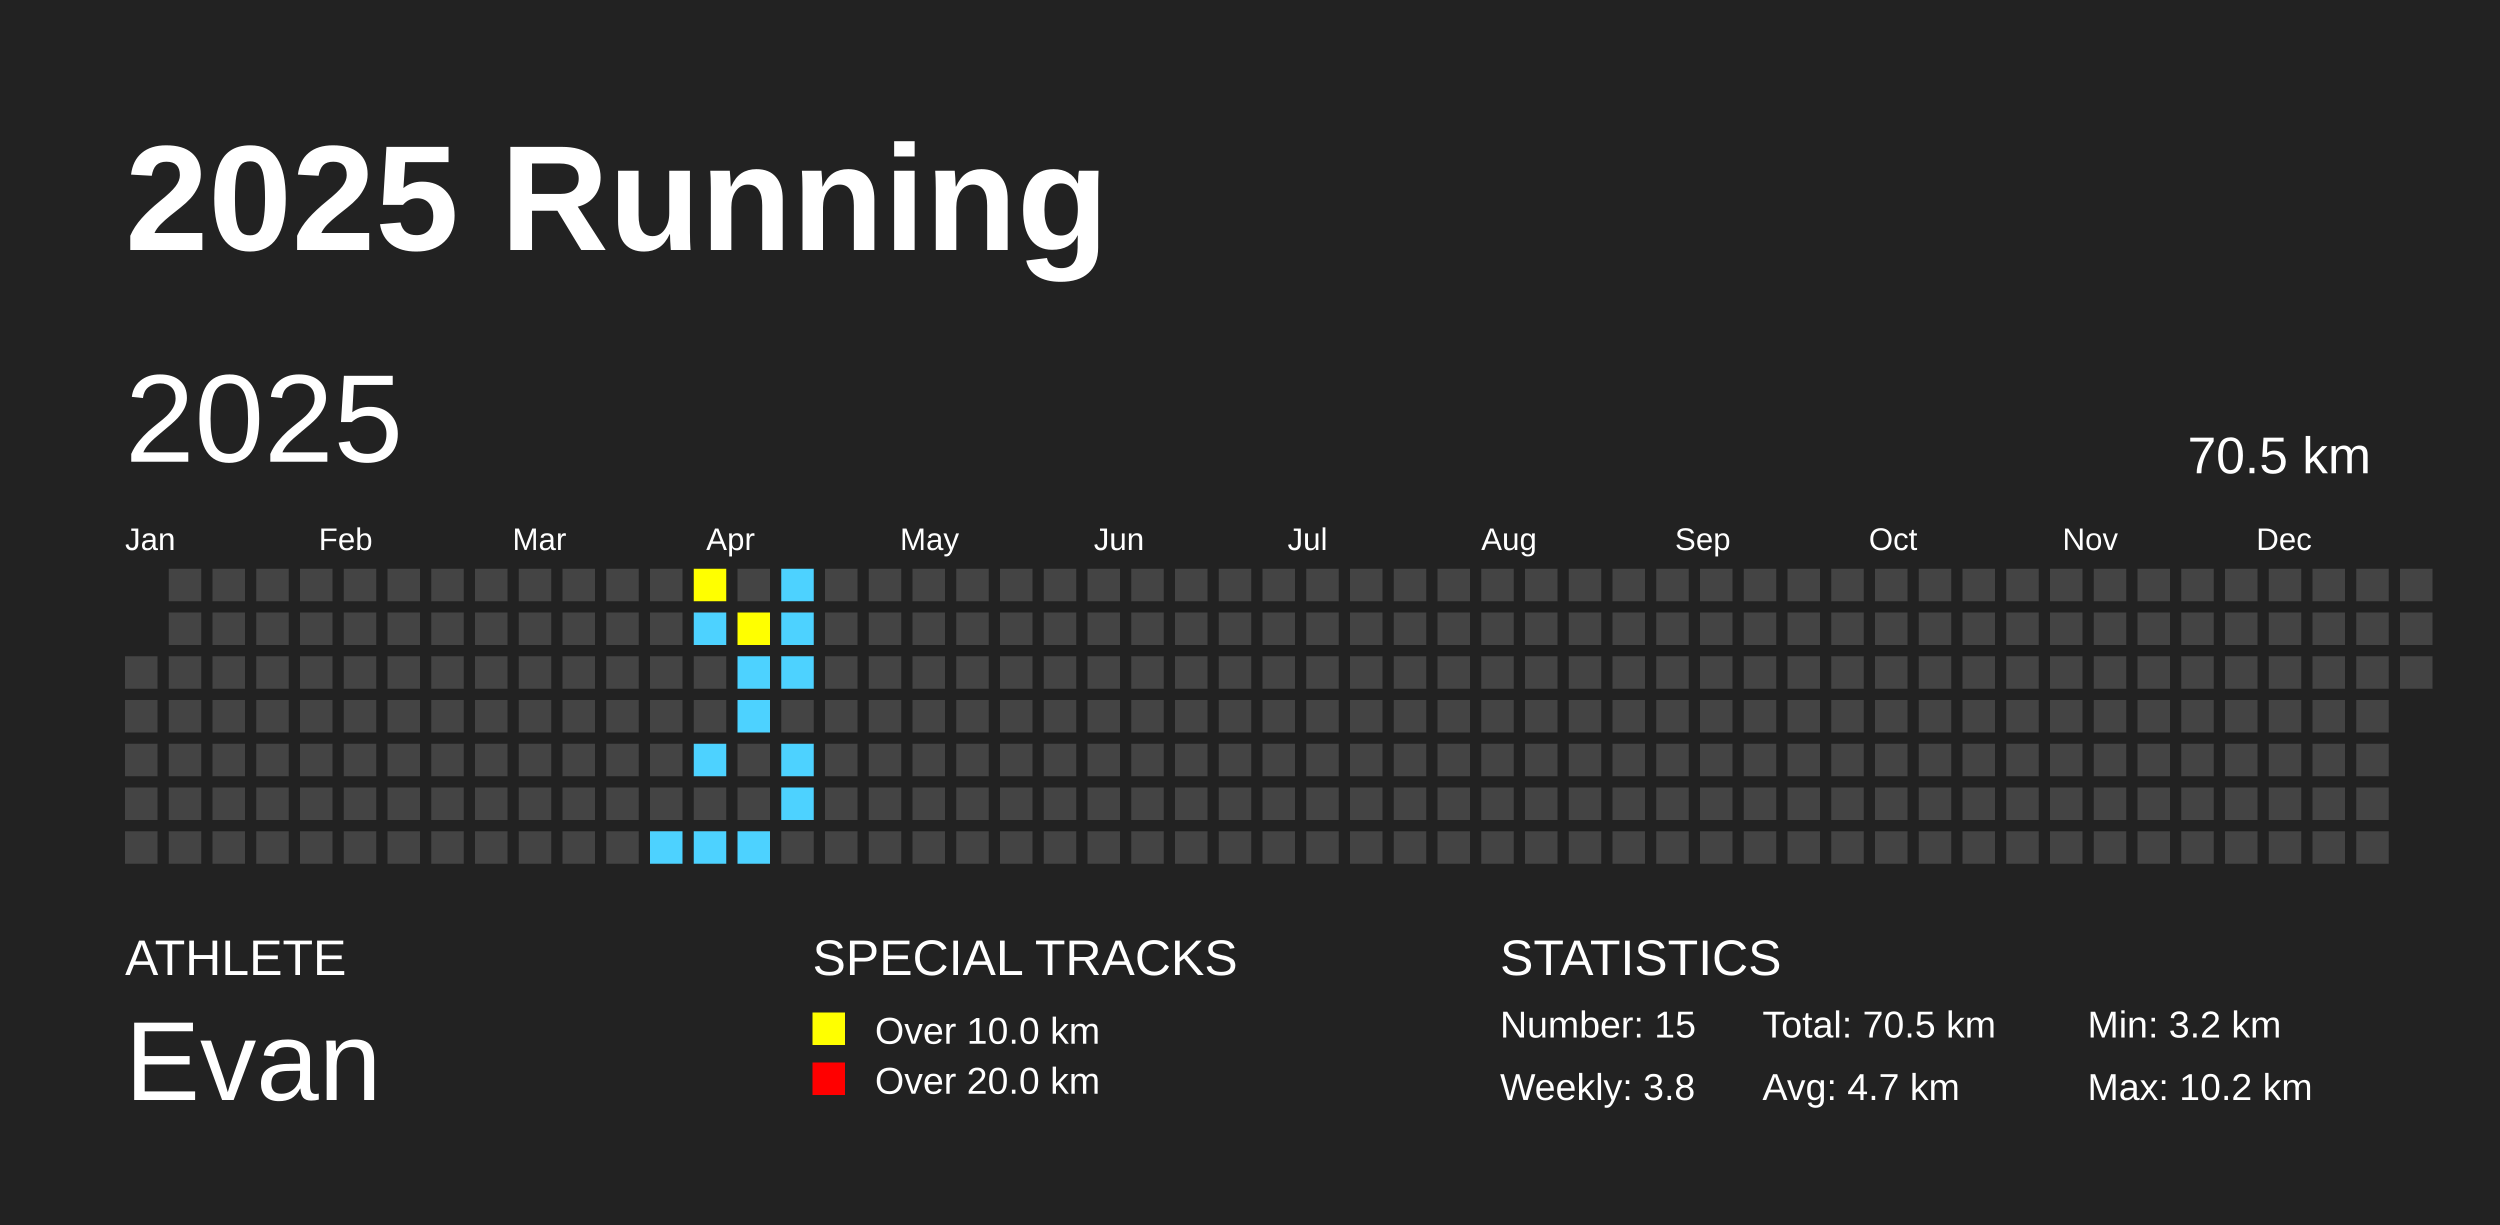
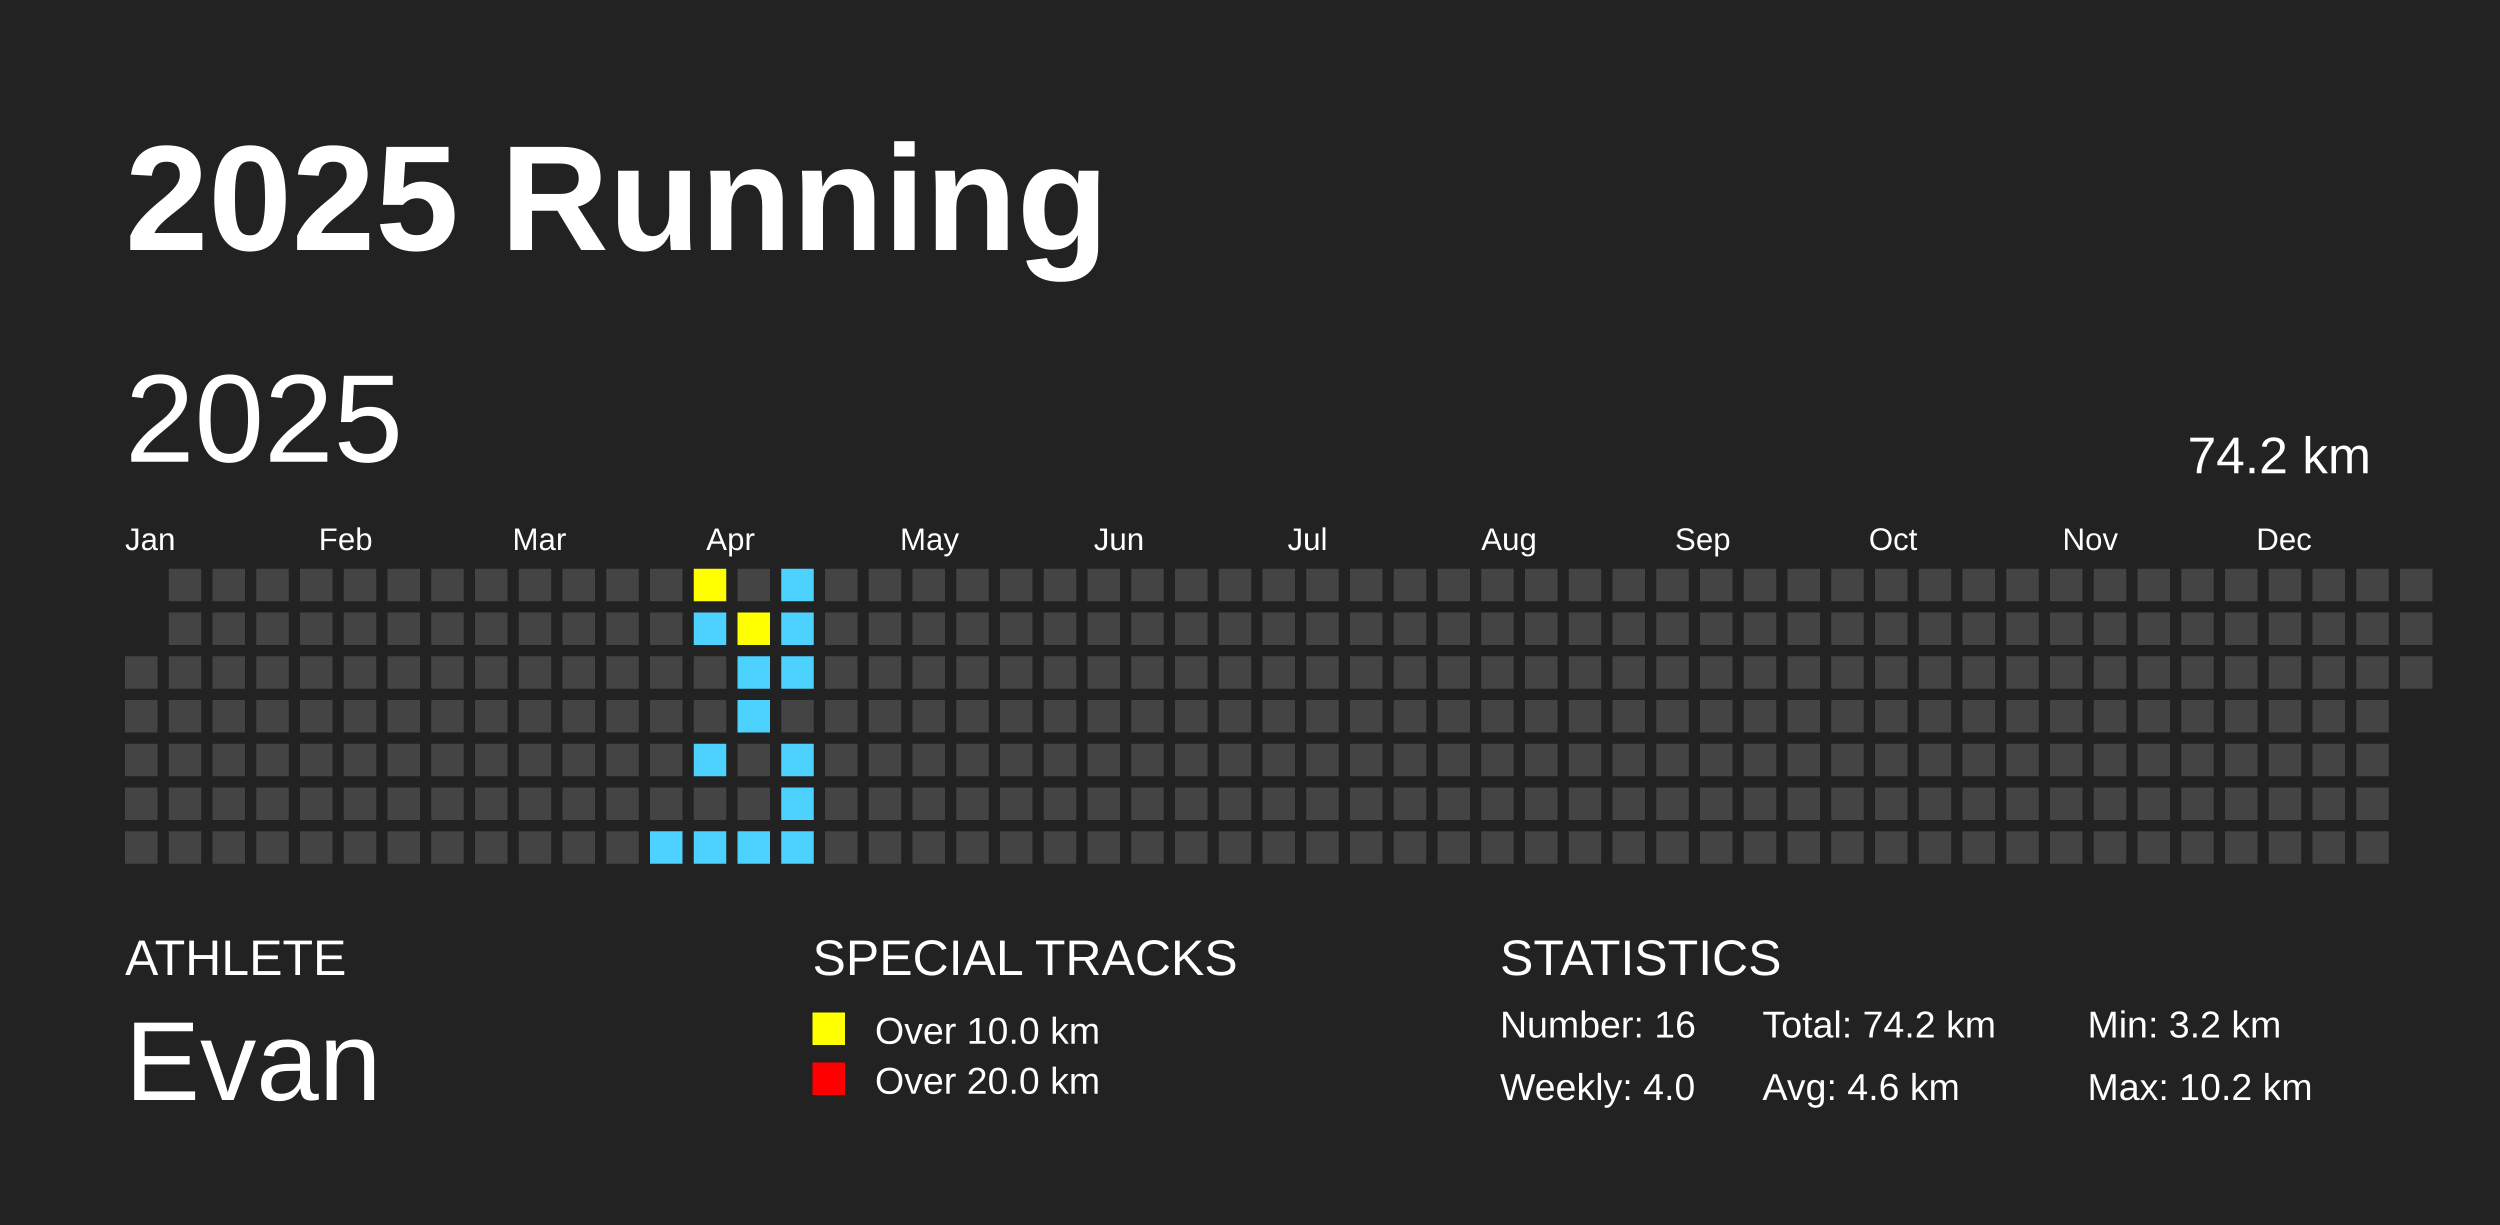
<svg xmlns="http://www.w3.org/2000/svg" baseProfile="full" height="98mm" version="1.1" viewBox="0,0,200,98" width="200mm">
  <defs />
  <rect fill="#222222" height="98" width="200" x="0" y="0" />
  <text fill="#FFFFFF" style="font-size:12px; font-family:Arial; font-weight:bold;" x="10" y="20">2025 Running</text>
  <text fill="#FFFFFF" style="font-size:4px; font-family:Arial" x="10" y="78">ATHLETE</text>
  <text fill="#FFFFFF" style="font-size:9px; font-family:Arial" x="10" y="88">Evan</text>
  <text fill="#FFFFFF" style="font-size:4px; font-family:Arial" x="65" y="78">SPECIAL TRACKS</text>
  <rect fill="yellow" height="2.6" width="2.6" x="65" y="81" />
  <text fill="#FFFFFF" style="font-size:3px; font-family:Arial" x="70" y="83.5">Over 10.0 km</text>
  <rect fill="red" height="2.6" width="2.6" x="65" y="85" />
  <text fill="#FFFFFF" style="font-size:3px; font-family:Arial" x="70" y="87.5">Over 20.0 km</text>
  <text fill="#FFFFFF" style="font-size:4px; font-family:Arial" x="120" y="78">STATISTICS</text>
-   <text fill="#FFFFFF" style="font-size:3px; font-family:Arial" x="120" y="83">Number: 15</text>
-   <text fill="#FFFFFF" style="font-size:3px; font-family:Arial" x="120" y="88">Weekly: 3.8</text>
-   <text fill="#FFFFFF" style="font-size:3px; font-family:Arial" x="141" y="83">Total: 70.5 km</text>
-   <text fill="#FFFFFF" style="font-size:3px; font-family:Arial" x="141" y="88">Avg: 4.7 km</text>
+   <text fill="#FFFFFF" style="font-size:3px; font-family:Arial" x="120" y="83">Number: 16</text>
+   <text fill="#FFFFFF" style="font-size:3px; font-family:Arial" x="120" y="88">Weekly: 4.0</text>
+   <text fill="#FFFFFF" style="font-size:3px; font-family:Arial" x="141" y="83">Total: 74.2 km</text>
+   <text fill="#FFFFFF" style="font-size:3px; font-family:Arial" x="141" y="88">Avg: 4.6 km</text>
  <text fill="#FFFFFF" style="font-size:3px; font-family:Arial" x="167" y="83">Min: 3.2 km</text>
  <text fill="#FFFFFF" style="font-size:3px; font-family:Arial" x="167" y="88">Max: 10.2 km</text>
  <text dominant-baseline="hanging" fill="#FFFFFF" style="font-size:10.0px; font-family:Arial;" x="10" y="30">2025</text>
-   <text dominant-baseline="hanging" fill="#FFFFFF" style="font-size:4.125px; font-family:Arial;" x="175" y="35">70.5 km</text>
+   <text dominant-baseline="hanging" fill="#FFFFFF" style="font-size:4.125px; font-family:Arial;" x="175" y="35">74.2 km</text>
  <text fill="#FFFFFF" style="font-size:2.5px; font-family:Arial" x="10.0" y="44">Jan</text>
  <text fill="#FFFFFF" style="font-size:2.5px; font-family:Arial" x="25.5" y="44">Feb</text>
  <text fill="#FFFFFF" style="font-size:2.5px; font-family:Arial" x="41.0" y="44">Mar</text>
  <text fill="#FFFFFF" style="font-size:2.5px; font-family:Arial" x="56.5" y="44">Apr</text>
  <text fill="#FFFFFF" style="font-size:2.5px; font-family:Arial" x="72.0" y="44">May</text>
  <text fill="#FFFFFF" style="font-size:2.5px; font-family:Arial" x="87.5" y="44">Jun</text>
  <text fill="#FFFFFF" style="font-size:2.5px; font-family:Arial" x="103.0" y="44">Jul</text>
  <text fill="#FFFFFF" style="font-size:2.5px; font-family:Arial" x="118.5" y="44">Aug</text>
  <text fill="#FFFFFF" style="font-size:2.5px; font-family:Arial" x="134.0" y="44">Sep</text>
  <text fill="#FFFFFF" style="font-size:2.5px; font-family:Arial" x="149.5" y="44">Oct</text>
  <text fill="#FFFFFF" style="font-size:2.5px; font-family:Arial" x="165.0" y="44">Nov</text>
  <text fill="#FFFFFF" style="font-size:2.5px; font-family:Arial" x="180.5" y="44">Dec</text>
  <rect fill="#444444" height="2.6" width="2.6" x="10.0" y="52.5" />
  <rect fill="#444444" height="2.6" width="2.6" x="10.0" y="56.0" />
  <rect fill="#444444" height="2.6" width="2.6" x="10.0" y="59.5" />
  <rect fill="#444444" height="2.6" width="2.6" x="10.0" y="63.0" />
  <rect fill="#444444" height="2.6" width="2.6" x="10.0" y="66.5" />
  <rect fill="#444444" height="2.6" width="2.6" x="13.5" y="45.5" />
  <rect fill="#444444" height="2.6" width="2.6" x="13.5" y="49.0" />
  <rect fill="#444444" height="2.6" width="2.6" x="13.5" y="52.5" />
  <rect fill="#444444" height="2.6" width="2.6" x="13.5" y="56.0" />
  <rect fill="#444444" height="2.6" width="2.6" x="13.5" y="59.5" />
  <rect fill="#444444" height="2.6" width="2.6" x="13.5" y="63.0" />
  <rect fill="#444444" height="2.6" width="2.6" x="13.5" y="66.5" />
  <rect fill="#444444" height="2.6" width="2.6" x="17.0" y="45.5" />
  <rect fill="#444444" height="2.6" width="2.6" x="17.0" y="49.0" />
  <rect fill="#444444" height="2.6" width="2.6" x="17.0" y="52.5" />
  <rect fill="#444444" height="2.6" width="2.6" x="17.0" y="56.0" />
  <rect fill="#444444" height="2.6" width="2.6" x="17.0" y="59.5" />
  <rect fill="#444444" height="2.6" width="2.6" x="17.0" y="63.0" />
  <rect fill="#444444" height="2.6" width="2.6" x="17.0" y="66.5" />
  <rect fill="#444444" height="2.6" width="2.6" x="20.5" y="45.5" />
  <rect fill="#444444" height="2.6" width="2.6" x="20.5" y="49.0" />
  <rect fill="#444444" height="2.6" width="2.6" x="20.5" y="52.5" />
  <rect fill="#444444" height="2.6" width="2.6" x="20.5" y="56.0" />
  <rect fill="#444444" height="2.6" width="2.6" x="20.5" y="59.5" />
  <rect fill="#444444" height="2.6" width="2.6" x="20.5" y="63.0" />
  <rect fill="#444444" height="2.6" width="2.6" x="20.5" y="66.5" />
  <rect fill="#444444" height="2.6" width="2.6" x="24.0" y="45.5" />
  <rect fill="#444444" height="2.6" width="2.6" x="24.0" y="49.0" />
  <rect fill="#444444" height="2.6" width="2.6" x="24.0" y="52.5" />
  <rect fill="#444444" height="2.6" width="2.6" x="24.0" y="56.0" />
  <rect fill="#444444" height="2.6" width="2.6" x="24.0" y="59.5" />
  <rect fill="#444444" height="2.6" width="2.6" x="24.0" y="63.0" />
  <rect fill="#444444" height="2.6" width="2.6" x="24.0" y="66.5" />
  <rect fill="#444444" height="2.6" width="2.6" x="27.5" y="45.5" />
  <rect fill="#444444" height="2.6" width="2.6" x="27.5" y="49.0" />
  <rect fill="#444444" height="2.6" width="2.6" x="27.5" y="52.5" />
  <rect fill="#444444" height="2.6" width="2.6" x="27.5" y="56.0" />
  <rect fill="#444444" height="2.6" width="2.6" x="27.5" y="59.5" />
  <rect fill="#444444" height="2.6" width="2.6" x="27.5" y="63.0" />
  <rect fill="#444444" height="2.6" width="2.6" x="27.5" y="66.5" />
  <rect fill="#444444" height="2.6" width="2.6" x="31.0" y="45.5" />
  <rect fill="#444444" height="2.6" width="2.6" x="31.0" y="49.0" />
  <rect fill="#444444" height="2.6" width="2.6" x="31.0" y="52.5" />
  <rect fill="#444444" height="2.6" width="2.6" x="31.0" y="56.0" />
  <rect fill="#444444" height="2.6" width="2.6" x="31.0" y="59.5" />
  <rect fill="#444444" height="2.6" width="2.6" x="31.0" y="63.0" />
  <rect fill="#444444" height="2.6" width="2.6" x="31.0" y="66.5" />
  <rect fill="#444444" height="2.6" width="2.6" x="34.5" y="45.5" />
  <rect fill="#444444" height="2.6" width="2.6" x="34.5" y="49.0" />
  <rect fill="#444444" height="2.6" width="2.6" x="34.5" y="52.5" />
  <rect fill="#444444" height="2.6" width="2.6" x="34.5" y="56.0" />
  <rect fill="#444444" height="2.6" width="2.6" x="34.5" y="59.5" />
  <rect fill="#444444" height="2.6" width="2.6" x="34.5" y="63.0" />
  <rect fill="#444444" height="2.6" width="2.6" x="34.5" y="66.5" />
  <rect fill="#444444" height="2.6" width="2.6" x="38.0" y="45.5" />
  <rect fill="#444444" height="2.6" width="2.6" x="38.0" y="49.0" />
  <rect fill="#444444" height="2.6" width="2.6" x="38.0" y="52.5" />
  <rect fill="#444444" height="2.6" width="2.6" x="38.0" y="56.0" />
  <rect fill="#444444" height="2.6" width="2.6" x="38.0" y="59.5" />
  <rect fill="#444444" height="2.6" width="2.6" x="38.0" y="63.0" />
  <rect fill="#444444" height="2.6" width="2.6" x="38.0" y="66.5" />
  <rect fill="#444444" height="2.6" width="2.6" x="41.5" y="45.5" />
  <rect fill="#444444" height="2.6" width="2.6" x="41.5" y="49.0" />
  <rect fill="#444444" height="2.6" width="2.6" x="41.5" y="52.5" />
  <rect fill="#444444" height="2.6" width="2.6" x="41.5" y="56.0" />
  <rect fill="#444444" height="2.6" width="2.6" x="41.5" y="59.5" />
  <rect fill="#444444" height="2.6" width="2.6" x="41.5" y="63.0" />
  <rect fill="#444444" height="2.6" width="2.6" x="41.5" y="66.5" />
  <rect fill="#444444" height="2.6" width="2.6" x="45.0" y="45.5" />
  <rect fill="#444444" height="2.6" width="2.6" x="45.0" y="49.0" />
  <rect fill="#444444" height="2.6" width="2.6" x="45.0" y="52.5" />
  <rect fill="#444444" height="2.6" width="2.6" x="45.0" y="56.0" />
  <rect fill="#444444" height="2.6" width="2.6" x="45.0" y="59.5" />
  <rect fill="#444444" height="2.6" width="2.6" x="45.0" y="63.0" />
  <rect fill="#444444" height="2.6" width="2.6" x="45.0" y="66.5" />
  <rect fill="#444444" height="2.6" width="2.6" x="48.5" y="45.5" />
  <rect fill="#444444" height="2.6" width="2.6" x="48.5" y="49.0" />
  <rect fill="#444444" height="2.6" width="2.6" x="48.5" y="52.5" />
  <rect fill="#444444" height="2.6" width="2.6" x="48.5" y="56.0" />
  <rect fill="#444444" height="2.6" width="2.6" x="48.5" y="59.5" />
  <rect fill="#444444" height="2.6" width="2.6" x="48.5" y="63.0" />
  <rect fill="#444444" height="2.6" width="2.6" x="48.5" y="66.5" />
  <rect fill="#444444" height="2.6" width="2.6" x="52.0" y="45.5" />
  <rect fill="#444444" height="2.6" width="2.6" x="52.0" y="49.0" />
  <rect fill="#444444" height="2.6" width="2.6" x="52.0" y="52.5" />
  <rect fill="#444444" height="2.6" width="2.6" x="52.0" y="56.0" />
  <rect fill="#444444" height="2.6" width="2.6" x="52.0" y="59.5" />
  <rect fill="#444444" height="2.6" width="2.6" x="52.0" y="63.0" />
  <rect fill="#4DD2FF" height="2.6" width="2.6" x="52.0" y="66.5" />
  <rect fill="yellow" height="2.6" width="2.6" x="55.5" y="45.5" />
  <rect fill="#4DD2FF" height="2.6" width="2.6" x="55.5" y="49.0" />
  <rect fill="#444444" height="2.6" width="2.6" x="55.5" y="52.5" />
  <rect fill="#444444" height="2.6" width="2.6" x="55.5" y="56.0" />
  <rect fill="#4DD2FF" height="2.6" width="2.6" x="55.5" y="59.5" />
  <rect fill="#444444" height="2.6" width="2.6" x="55.5" y="63.0" />
  <rect fill="#4DD2FF" height="2.6" width="2.6" x="55.5" y="66.5" />
  <rect fill="#444444" height="2.6" width="2.6" x="59.0" y="45.5" />
  <rect fill="yellow" height="2.6" width="2.6" x="59.0" y="49.0" />
  <rect fill="#4DD2FF" height="2.6" width="2.6" x="59.0" y="52.5" />
  <rect fill="#4DD2FF" height="2.6" width="2.6" x="59.0" y="56.0" />
  <rect fill="#444444" height="2.6" width="2.6" x="59.0" y="59.5" />
  <rect fill="#444444" height="2.6" width="2.6" x="59.0" y="63.0" />
  <rect fill="#4DD2FF" height="2.6" width="2.6" x="59.0" y="66.5" />
  <rect fill="#4DD2FF" height="2.6" width="2.6" x="62.5" y="45.5" />
  <rect fill="#4DD2FF" height="2.6" width="2.6" x="62.5" y="49.0" />
  <rect fill="#4DD2FF" height="2.6" width="2.6" x="62.5" y="52.5" />
  <rect fill="#444444" height="2.6" width="2.6" x="62.5" y="56.0" />
  <rect fill="#4DD2FF" height="2.6" width="2.6" x="62.5" y="59.5" />
  <rect fill="#4DD2FF" height="2.6" width="2.6" x="62.5" y="63.0" />
-   <rect fill="#444444" height="2.6" width="2.6" x="62.5" y="66.5" />
+   <rect fill="#4DD2FF" height="2.6" width="2.6" x="62.5" y="66.5" />
  <rect fill="#444444" height="2.6" width="2.6" x="66.0" y="45.5" />
  <rect fill="#444444" height="2.6" width="2.6" x="66.0" y="49.0" />
  <rect fill="#444444" height="2.6" width="2.6" x="66.0" y="52.5" />
  <rect fill="#444444" height="2.6" width="2.6" x="66.0" y="56.0" />
  <rect fill="#444444" height="2.6" width="2.6" x="66.0" y="59.5" />
  <rect fill="#444444" height="2.6" width="2.6" x="66.0" y="63.0" />
  <rect fill="#444444" height="2.6" width="2.6" x="66.0" y="66.5" />
  <rect fill="#444444" height="2.6" width="2.6" x="69.5" y="45.5" />
  <rect fill="#444444" height="2.6" width="2.6" x="69.5" y="49.0" />
  <rect fill="#444444" height="2.6" width="2.6" x="69.5" y="52.5" />
  <rect fill="#444444" height="2.6" width="2.6" x="69.5" y="56.0" />
  <rect fill="#444444" height="2.6" width="2.6" x="69.5" y="59.5" />
  <rect fill="#444444" height="2.6" width="2.6" x="69.5" y="63.0" />
  <rect fill="#444444" height="2.6" width="2.6" x="69.5" y="66.5" />
  <rect fill="#444444" height="2.6" width="2.6" x="73.0" y="45.5" />
  <rect fill="#444444" height="2.6" width="2.6" x="73.0" y="49.0" />
  <rect fill="#444444" height="2.6" width="2.6" x="73.0" y="52.5" />
  <rect fill="#444444" height="2.6" width="2.6" x="73.0" y="56.0" />
  <rect fill="#444444" height="2.6" width="2.6" x="73.0" y="59.5" />
  <rect fill="#444444" height="2.6" width="2.6" x="73.0" y="63.0" />
  <rect fill="#444444" height="2.6" width="2.6" x="73.0" y="66.5" />
  <rect fill="#444444" height="2.6" width="2.6" x="76.5" y="45.5" />
  <rect fill="#444444" height="2.6" width="2.6" x="76.5" y="49.0" />
  <rect fill="#444444" height="2.6" width="2.6" x="76.5" y="52.5" />
  <rect fill="#444444" height="2.6" width="2.6" x="76.5" y="56.0" />
  <rect fill="#444444" height="2.6" width="2.6" x="76.5" y="59.5" />
  <rect fill="#444444" height="2.6" width="2.6" x="76.5" y="63.0" />
  <rect fill="#444444" height="2.6" width="2.6" x="76.5" y="66.5" />
  <rect fill="#444444" height="2.6" width="2.6" x="80.0" y="45.5" />
  <rect fill="#444444" height="2.6" width="2.6" x="80.0" y="49.0" />
  <rect fill="#444444" height="2.6" width="2.6" x="80.0" y="52.5" />
  <rect fill="#444444" height="2.6" width="2.6" x="80.0" y="56.0" />
  <rect fill="#444444" height="2.6" width="2.6" x="80.0" y="59.5" />
  <rect fill="#444444" height="2.6" width="2.6" x="80.0" y="63.0" />
  <rect fill="#444444" height="2.6" width="2.6" x="80.0" y="66.5" />
  <rect fill="#444444" height="2.6" width="2.6" x="83.5" y="45.5" />
  <rect fill="#444444" height="2.6" width="2.6" x="83.5" y="49.0" />
  <rect fill="#444444" height="2.6" width="2.6" x="83.5" y="52.5" />
  <rect fill="#444444" height="2.6" width="2.6" x="83.5" y="56.0" />
  <rect fill="#444444" height="2.6" width="2.6" x="83.5" y="59.5" />
  <rect fill="#444444" height="2.6" width="2.6" x="83.5" y="63.0" />
  <rect fill="#444444" height="2.6" width="2.6" x="83.5" y="66.5" />
  <rect fill="#444444" height="2.6" width="2.6" x="87.0" y="45.5" />
  <rect fill="#444444" height="2.6" width="2.6" x="87.0" y="49.0" />
  <rect fill="#444444" height="2.6" width="2.6" x="87.0" y="52.5" />
  <rect fill="#444444" height="2.6" width="2.6" x="87.0" y="56.0" />
  <rect fill="#444444" height="2.6" width="2.6" x="87.0" y="59.5" />
  <rect fill="#444444" height="2.6" width="2.6" x="87.0" y="63.0" />
  <rect fill="#444444" height="2.6" width="2.6" x="87.0" y="66.5" />
  <rect fill="#444444" height="2.6" width="2.6" x="90.5" y="45.5" />
  <rect fill="#444444" height="2.6" width="2.6" x="90.5" y="49.0" />
  <rect fill="#444444" height="2.6" width="2.6" x="90.5" y="52.5" />
  <rect fill="#444444" height="2.6" width="2.6" x="90.5" y="56.0" />
  <rect fill="#444444" height="2.6" width="2.6" x="90.5" y="59.5" />
  <rect fill="#444444" height="2.6" width="2.6" x="90.5" y="63.0" />
  <rect fill="#444444" height="2.6" width="2.6" x="90.5" y="66.5" />
  <rect fill="#444444" height="2.6" width="2.6" x="94.0" y="45.5" />
  <rect fill="#444444" height="2.6" width="2.6" x="94.0" y="49.0" />
  <rect fill="#444444" height="2.6" width="2.6" x="94.0" y="52.5" />
  <rect fill="#444444" height="2.6" width="2.6" x="94.0" y="56.0" />
  <rect fill="#444444" height="2.6" width="2.6" x="94.0" y="59.5" />
  <rect fill="#444444" height="2.6" width="2.6" x="94.0" y="63.0" />
  <rect fill="#444444" height="2.6" width="2.6" x="94.0" y="66.5" />
  <rect fill="#444444" height="2.6" width="2.6" x="97.5" y="45.5" />
  <rect fill="#444444" height="2.6" width="2.6" x="97.5" y="49.0" />
  <rect fill="#444444" height="2.6" width="2.6" x="97.5" y="52.5" />
  <rect fill="#444444" height="2.6" width="2.6" x="97.5" y="56.0" />
  <rect fill="#444444" height="2.6" width="2.6" x="97.5" y="59.5" />
  <rect fill="#444444" height="2.6" width="2.6" x="97.5" y="63.0" />
  <rect fill="#444444" height="2.6" width="2.6" x="97.5" y="66.5" />
  <rect fill="#444444" height="2.6" width="2.6" x="101.0" y="45.5" />
  <rect fill="#444444" height="2.6" width="2.6" x="101.0" y="49.0" />
  <rect fill="#444444" height="2.6" width="2.6" x="101.0" y="52.5" />
  <rect fill="#444444" height="2.6" width="2.6" x="101.0" y="56.0" />
  <rect fill="#444444" height="2.6" width="2.6" x="101.0" y="59.5" />
  <rect fill="#444444" height="2.6" width="2.6" x="101.0" y="63.0" />
  <rect fill="#444444" height="2.6" width="2.6" x="101.0" y="66.5" />
  <rect fill="#444444" height="2.6" width="2.6" x="104.5" y="45.5" />
  <rect fill="#444444" height="2.6" width="2.6" x="104.5" y="49.0" />
  <rect fill="#444444" height="2.6" width="2.6" x="104.5" y="52.5" />
  <rect fill="#444444" height="2.6" width="2.6" x="104.5" y="56.0" />
  <rect fill="#444444" height="2.6" width="2.6" x="104.5" y="59.5" />
  <rect fill="#444444" height="2.6" width="2.6" x="104.5" y="63.0" />
  <rect fill="#444444" height="2.6" width="2.6" x="104.5" y="66.5" />
  <rect fill="#444444" height="2.6" width="2.6" x="108.0" y="45.5" />
  <rect fill="#444444" height="2.6" width="2.6" x="108.0" y="49.0" />
  <rect fill="#444444" height="2.6" width="2.6" x="108.0" y="52.5" />
  <rect fill="#444444" height="2.6" width="2.6" x="108.0" y="56.0" />
  <rect fill="#444444" height="2.6" width="2.6" x="108.0" y="59.5" />
  <rect fill="#444444" height="2.6" width="2.6" x="108.0" y="63.0" />
  <rect fill="#444444" height="2.6" width="2.6" x="108.0" y="66.5" />
  <rect fill="#444444" height="2.6" width="2.6" x="111.5" y="45.5" />
  <rect fill="#444444" height="2.6" width="2.6" x="111.5" y="49.0" />
  <rect fill="#444444" height="2.6" width="2.6" x="111.5" y="52.5" />
  <rect fill="#444444" height="2.6" width="2.6" x="111.5" y="56.0" />
  <rect fill="#444444" height="2.6" width="2.6" x="111.5" y="59.5" />
  <rect fill="#444444" height="2.6" width="2.6" x="111.5" y="63.0" />
  <rect fill="#444444" height="2.6" width="2.6" x="111.5" y="66.5" />
  <rect fill="#444444" height="2.6" width="2.6" x="115.0" y="45.5" />
  <rect fill="#444444" height="2.6" width="2.6" x="115.0" y="49.0" />
  <rect fill="#444444" height="2.6" width="2.6" x="115.0" y="52.5" />
  <rect fill="#444444" height="2.6" width="2.6" x="115.0" y="56.0" />
  <rect fill="#444444" height="2.6" width="2.6" x="115.0" y="59.5" />
  <rect fill="#444444" height="2.6" width="2.6" x="115.0" y="63.0" />
  <rect fill="#444444" height="2.6" width="2.6" x="115.0" y="66.5" />
  <rect fill="#444444" height="2.6" width="2.6" x="118.5" y="45.5" />
  <rect fill="#444444" height="2.6" width="2.6" x="118.5" y="49.0" />
  <rect fill="#444444" height="2.6" width="2.6" x="118.5" y="52.5" />
  <rect fill="#444444" height="2.6" width="2.6" x="118.5" y="56.0" />
  <rect fill="#444444" height="2.6" width="2.6" x="118.5" y="59.5" />
  <rect fill="#444444" height="2.6" width="2.6" x="118.5" y="63.0" />
  <rect fill="#444444" height="2.6" width="2.6" x="118.5" y="66.5" />
  <rect fill="#444444" height="2.6" width="2.6" x="122.0" y="45.5" />
  <rect fill="#444444" height="2.6" width="2.6" x="122.0" y="49.0" />
  <rect fill="#444444" height="2.6" width="2.6" x="122.0" y="52.5" />
  <rect fill="#444444" height="2.6" width="2.6" x="122.0" y="56.0" />
  <rect fill="#444444" height="2.6" width="2.6" x="122.0" y="59.5" />
  <rect fill="#444444" height="2.6" width="2.6" x="122.0" y="63.0" />
  <rect fill="#444444" height="2.6" width="2.6" x="122.0" y="66.5" />
  <rect fill="#444444" height="2.6" width="2.6" x="125.5" y="45.5" />
  <rect fill="#444444" height="2.6" width="2.6" x="125.5" y="49.0" />
  <rect fill="#444444" height="2.6" width="2.6" x="125.5" y="52.5" />
  <rect fill="#444444" height="2.6" width="2.6" x="125.5" y="56.0" />
  <rect fill="#444444" height="2.6" width="2.6" x="125.5" y="59.5" />
  <rect fill="#444444" height="2.6" width="2.6" x="125.5" y="63.0" />
  <rect fill="#444444" height="2.6" width="2.6" x="125.5" y="66.5" />
  <rect fill="#444444" height="2.6" width="2.6" x="129.0" y="45.5" />
  <rect fill="#444444" height="2.6" width="2.6" x="129.0" y="49.0" />
  <rect fill="#444444" height="2.6" width="2.6" x="129.0" y="52.5" />
  <rect fill="#444444" height="2.6" width="2.6" x="129.0" y="56.0" />
  <rect fill="#444444" height="2.6" width="2.6" x="129.0" y="59.5" />
  <rect fill="#444444" height="2.6" width="2.6" x="129.0" y="63.0" />
  <rect fill="#444444" height="2.6" width="2.6" x="129.0" y="66.5" />
  <rect fill="#444444" height="2.6" width="2.6" x="132.5" y="45.5" />
  <rect fill="#444444" height="2.6" width="2.6" x="132.5" y="49.0" />
  <rect fill="#444444" height="2.6" width="2.6" x="132.5" y="52.5" />
  <rect fill="#444444" height="2.6" width="2.6" x="132.5" y="56.0" />
  <rect fill="#444444" height="2.6" width="2.6" x="132.5" y="59.5" />
  <rect fill="#444444" height="2.6" width="2.6" x="132.5" y="63.0" />
  <rect fill="#444444" height="2.6" width="2.6" x="132.5" y="66.5" />
  <rect fill="#444444" height="2.6" width="2.6" x="136.0" y="45.5" />
  <rect fill="#444444" height="2.6" width="2.6" x="136.0" y="49.0" />
  <rect fill="#444444" height="2.6" width="2.6" x="136.0" y="52.5" />
  <rect fill="#444444" height="2.6" width="2.6" x="136.0" y="56.0" />
  <rect fill="#444444" height="2.6" width="2.6" x="136.0" y="59.5" />
  <rect fill="#444444" height="2.6" width="2.6" x="136.0" y="63.0" />
  <rect fill="#444444" height="2.6" width="2.6" x="136.0" y="66.5" />
  <rect fill="#444444" height="2.6" width="2.6" x="139.5" y="45.5" />
  <rect fill="#444444" height="2.6" width="2.6" x="139.5" y="49.0" />
  <rect fill="#444444" height="2.6" width="2.6" x="139.5" y="52.5" />
  <rect fill="#444444" height="2.6" width="2.6" x="139.5" y="56.0" />
  <rect fill="#444444" height="2.6" width="2.6" x="139.5" y="59.5" />
  <rect fill="#444444" height="2.6" width="2.6" x="139.5" y="63.0" />
  <rect fill="#444444" height="2.6" width="2.6" x="139.5" y="66.5" />
  <rect fill="#444444" height="2.6" width="2.6" x="143.0" y="45.5" />
  <rect fill="#444444" height="2.6" width="2.6" x="143.0" y="49.0" />
  <rect fill="#444444" height="2.6" width="2.6" x="143.0" y="52.5" />
  <rect fill="#444444" height="2.6" width="2.6" x="143.0" y="56.0" />
  <rect fill="#444444" height="2.6" width="2.6" x="143.0" y="59.5" />
  <rect fill="#444444" height="2.6" width="2.6" x="143.0" y="63.0" />
  <rect fill="#444444" height="2.6" width="2.6" x="143.0" y="66.5" />
  <rect fill="#444444" height="2.6" width="2.6" x="146.5" y="45.5" />
  <rect fill="#444444" height="2.6" width="2.6" x="146.5" y="49.0" />
  <rect fill="#444444" height="2.6" width="2.6" x="146.5" y="52.5" />
  <rect fill="#444444" height="2.6" width="2.6" x="146.5" y="56.0" />
  <rect fill="#444444" height="2.6" width="2.6" x="146.5" y="59.5" />
  <rect fill="#444444" height="2.6" width="2.6" x="146.5" y="63.0" />
  <rect fill="#444444" height="2.6" width="2.6" x="146.5" y="66.5" />
  <rect fill="#444444" height="2.6" width="2.6" x="150.0" y="45.5" />
  <rect fill="#444444" height="2.6" width="2.6" x="150.0" y="49.0" />
  <rect fill="#444444" height="2.6" width="2.6" x="150.0" y="52.5" />
  <rect fill="#444444" height="2.6" width="2.6" x="150.0" y="56.0" />
  <rect fill="#444444" height="2.6" width="2.6" x="150.0" y="59.5" />
  <rect fill="#444444" height="2.6" width="2.6" x="150.0" y="63.0" />
  <rect fill="#444444" height="2.6" width="2.6" x="150.0" y="66.5" />
  <rect fill="#444444" height="2.6" width="2.6" x="153.5" y="45.5" />
  <rect fill="#444444" height="2.6" width="2.6" x="153.5" y="49.0" />
  <rect fill="#444444" height="2.6" width="2.6" x="153.5" y="52.5" />
  <rect fill="#444444" height="2.6" width="2.6" x="153.5" y="56.0" />
  <rect fill="#444444" height="2.6" width="2.6" x="153.5" y="59.5" />
  <rect fill="#444444" height="2.6" width="2.6" x="153.5" y="63.0" />
  <rect fill="#444444" height="2.6" width="2.6" x="153.5" y="66.5" />
  <rect fill="#444444" height="2.6" width="2.6" x="157.0" y="45.5" />
  <rect fill="#444444" height="2.6" width="2.6" x="157.0" y="49.0" />
  <rect fill="#444444" height="2.6" width="2.6" x="157.0" y="52.5" />
  <rect fill="#444444" height="2.6" width="2.6" x="157.0" y="56.0" />
  <rect fill="#444444" height="2.6" width="2.6" x="157.0" y="59.5" />
  <rect fill="#444444" height="2.6" width="2.6" x="157.0" y="63.0" />
  <rect fill="#444444" height="2.6" width="2.6" x="157.0" y="66.5" />
  <rect fill="#444444" height="2.6" width="2.6" x="160.5" y="45.5" />
  <rect fill="#444444" height="2.6" width="2.6" x="160.5" y="49.0" />
  <rect fill="#444444" height="2.6" width="2.6" x="160.5" y="52.5" />
  <rect fill="#444444" height="2.6" width="2.6" x="160.5" y="56.0" />
  <rect fill="#444444" height="2.6" width="2.6" x="160.5" y="59.5" />
  <rect fill="#444444" height="2.6" width="2.6" x="160.5" y="63.0" />
  <rect fill="#444444" height="2.6" width="2.6" x="160.5" y="66.5" />
  <rect fill="#444444" height="2.6" width="2.6" x="164.0" y="45.5" />
  <rect fill="#444444" height="2.6" width="2.6" x="164.0" y="49.0" />
  <rect fill="#444444" height="2.6" width="2.6" x="164.0" y="52.5" />
  <rect fill="#444444" height="2.6" width="2.6" x="164.0" y="56.0" />
  <rect fill="#444444" height="2.6" width="2.6" x="164.0" y="59.5" />
  <rect fill="#444444" height="2.6" width="2.6" x="164.0" y="63.0" />
  <rect fill="#444444" height="2.6" width="2.6" x="164.0" y="66.5" />
  <rect fill="#444444" height="2.6" width="2.6" x="167.5" y="45.5" />
  <rect fill="#444444" height="2.6" width="2.6" x="167.5" y="49.0" />
  <rect fill="#444444" height="2.6" width="2.6" x="167.5" y="52.5" />
  <rect fill="#444444" height="2.6" width="2.6" x="167.5" y="56.0" />
  <rect fill="#444444" height="2.6" width="2.6" x="167.5" y="59.5" />
  <rect fill="#444444" height="2.6" width="2.6" x="167.5" y="63.0" />
  <rect fill="#444444" height="2.6" width="2.6" x="167.5" y="66.5" />
  <rect fill="#444444" height="2.6" width="2.6" x="171.0" y="45.5" />
  <rect fill="#444444" height="2.6" width="2.6" x="171.0" y="49.0" />
  <rect fill="#444444" height="2.6" width="2.6" x="171.0" y="52.5" />
  <rect fill="#444444" height="2.6" width="2.6" x="171.0" y="56.0" />
  <rect fill="#444444" height="2.6" width="2.6" x="171.0" y="59.5" />
  <rect fill="#444444" height="2.6" width="2.6" x="171.0" y="63.0" />
  <rect fill="#444444" height="2.6" width="2.6" x="171.0" y="66.5" />
  <rect fill="#444444" height="2.6" width="2.6" x="174.5" y="45.5" />
  <rect fill="#444444" height="2.6" width="2.6" x="174.5" y="49.0" />
  <rect fill="#444444" height="2.6" width="2.6" x="174.5" y="52.5" />
  <rect fill="#444444" height="2.6" width="2.6" x="174.5" y="56.0" />
  <rect fill="#444444" height="2.6" width="2.6" x="174.5" y="59.5" />
  <rect fill="#444444" height="2.6" width="2.6" x="174.5" y="63.0" />
  <rect fill="#444444" height="2.6" width="2.6" x="174.5" y="66.5" />
  <rect fill="#444444" height="2.6" width="2.6" x="178.0" y="45.5" />
  <rect fill="#444444" height="2.6" width="2.6" x="178.0" y="49.0" />
  <rect fill="#444444" height="2.6" width="2.6" x="178.0" y="52.5" />
  <rect fill="#444444" height="2.6" width="2.6" x="178.0" y="56.0" />
  <rect fill="#444444" height="2.6" width="2.6" x="178.0" y="59.5" />
  <rect fill="#444444" height="2.6" width="2.6" x="178.0" y="63.0" />
  <rect fill="#444444" height="2.6" width="2.6" x="178.0" y="66.5" />
  <rect fill="#444444" height="2.6" width="2.6" x="181.5" y="45.5" />
  <rect fill="#444444" height="2.6" width="2.6" x="181.5" y="49.0" />
  <rect fill="#444444" height="2.6" width="2.6" x="181.5" y="52.5" />
  <rect fill="#444444" height="2.6" width="2.6" x="181.5" y="56.0" />
  <rect fill="#444444" height="2.6" width="2.6" x="181.5" y="59.5" />
  <rect fill="#444444" height="2.6" width="2.6" x="181.5" y="63.0" />
  <rect fill="#444444" height="2.6" width="2.6" x="181.5" y="66.5" />
  <rect fill="#444444" height="2.6" width="2.6" x="185.0" y="45.5" />
  <rect fill="#444444" height="2.6" width="2.6" x="185.0" y="49.0" />
  <rect fill="#444444" height="2.6" width="2.6" x="185.0" y="52.5" />
  <rect fill="#444444" height="2.6" width="2.6" x="185.0" y="56.0" />
  <rect fill="#444444" height="2.6" width="2.6" x="185.0" y="59.5" />
  <rect fill="#444444" height="2.6" width="2.6" x="185.0" y="63.0" />
  <rect fill="#444444" height="2.6" width="2.6" x="185.0" y="66.5" />
  <rect fill="#444444" height="2.6" width="2.6" x="188.5" y="45.5" />
  <rect fill="#444444" height="2.6" width="2.6" x="188.5" y="49.0" />
  <rect fill="#444444" height="2.6" width="2.6" x="188.5" y="52.5" />
  <rect fill="#444444" height="2.6" width="2.6" x="188.5" y="56.0" />
  <rect fill="#444444" height="2.6" width="2.6" x="188.5" y="59.5" />
  <rect fill="#444444" height="2.6" width="2.6" x="188.5" y="63.0" />
  <rect fill="#444444" height="2.6" width="2.6" x="188.5" y="66.5" />
  <rect fill="#444444" height="2.6" width="2.6" x="192.0" y="45.5" />
  <rect fill="#444444" height="2.6" width="2.6" x="192.0" y="49.0" />
  <rect fill="#444444" height="2.6" width="2.6" x="192.0" y="52.5" />
</svg>
